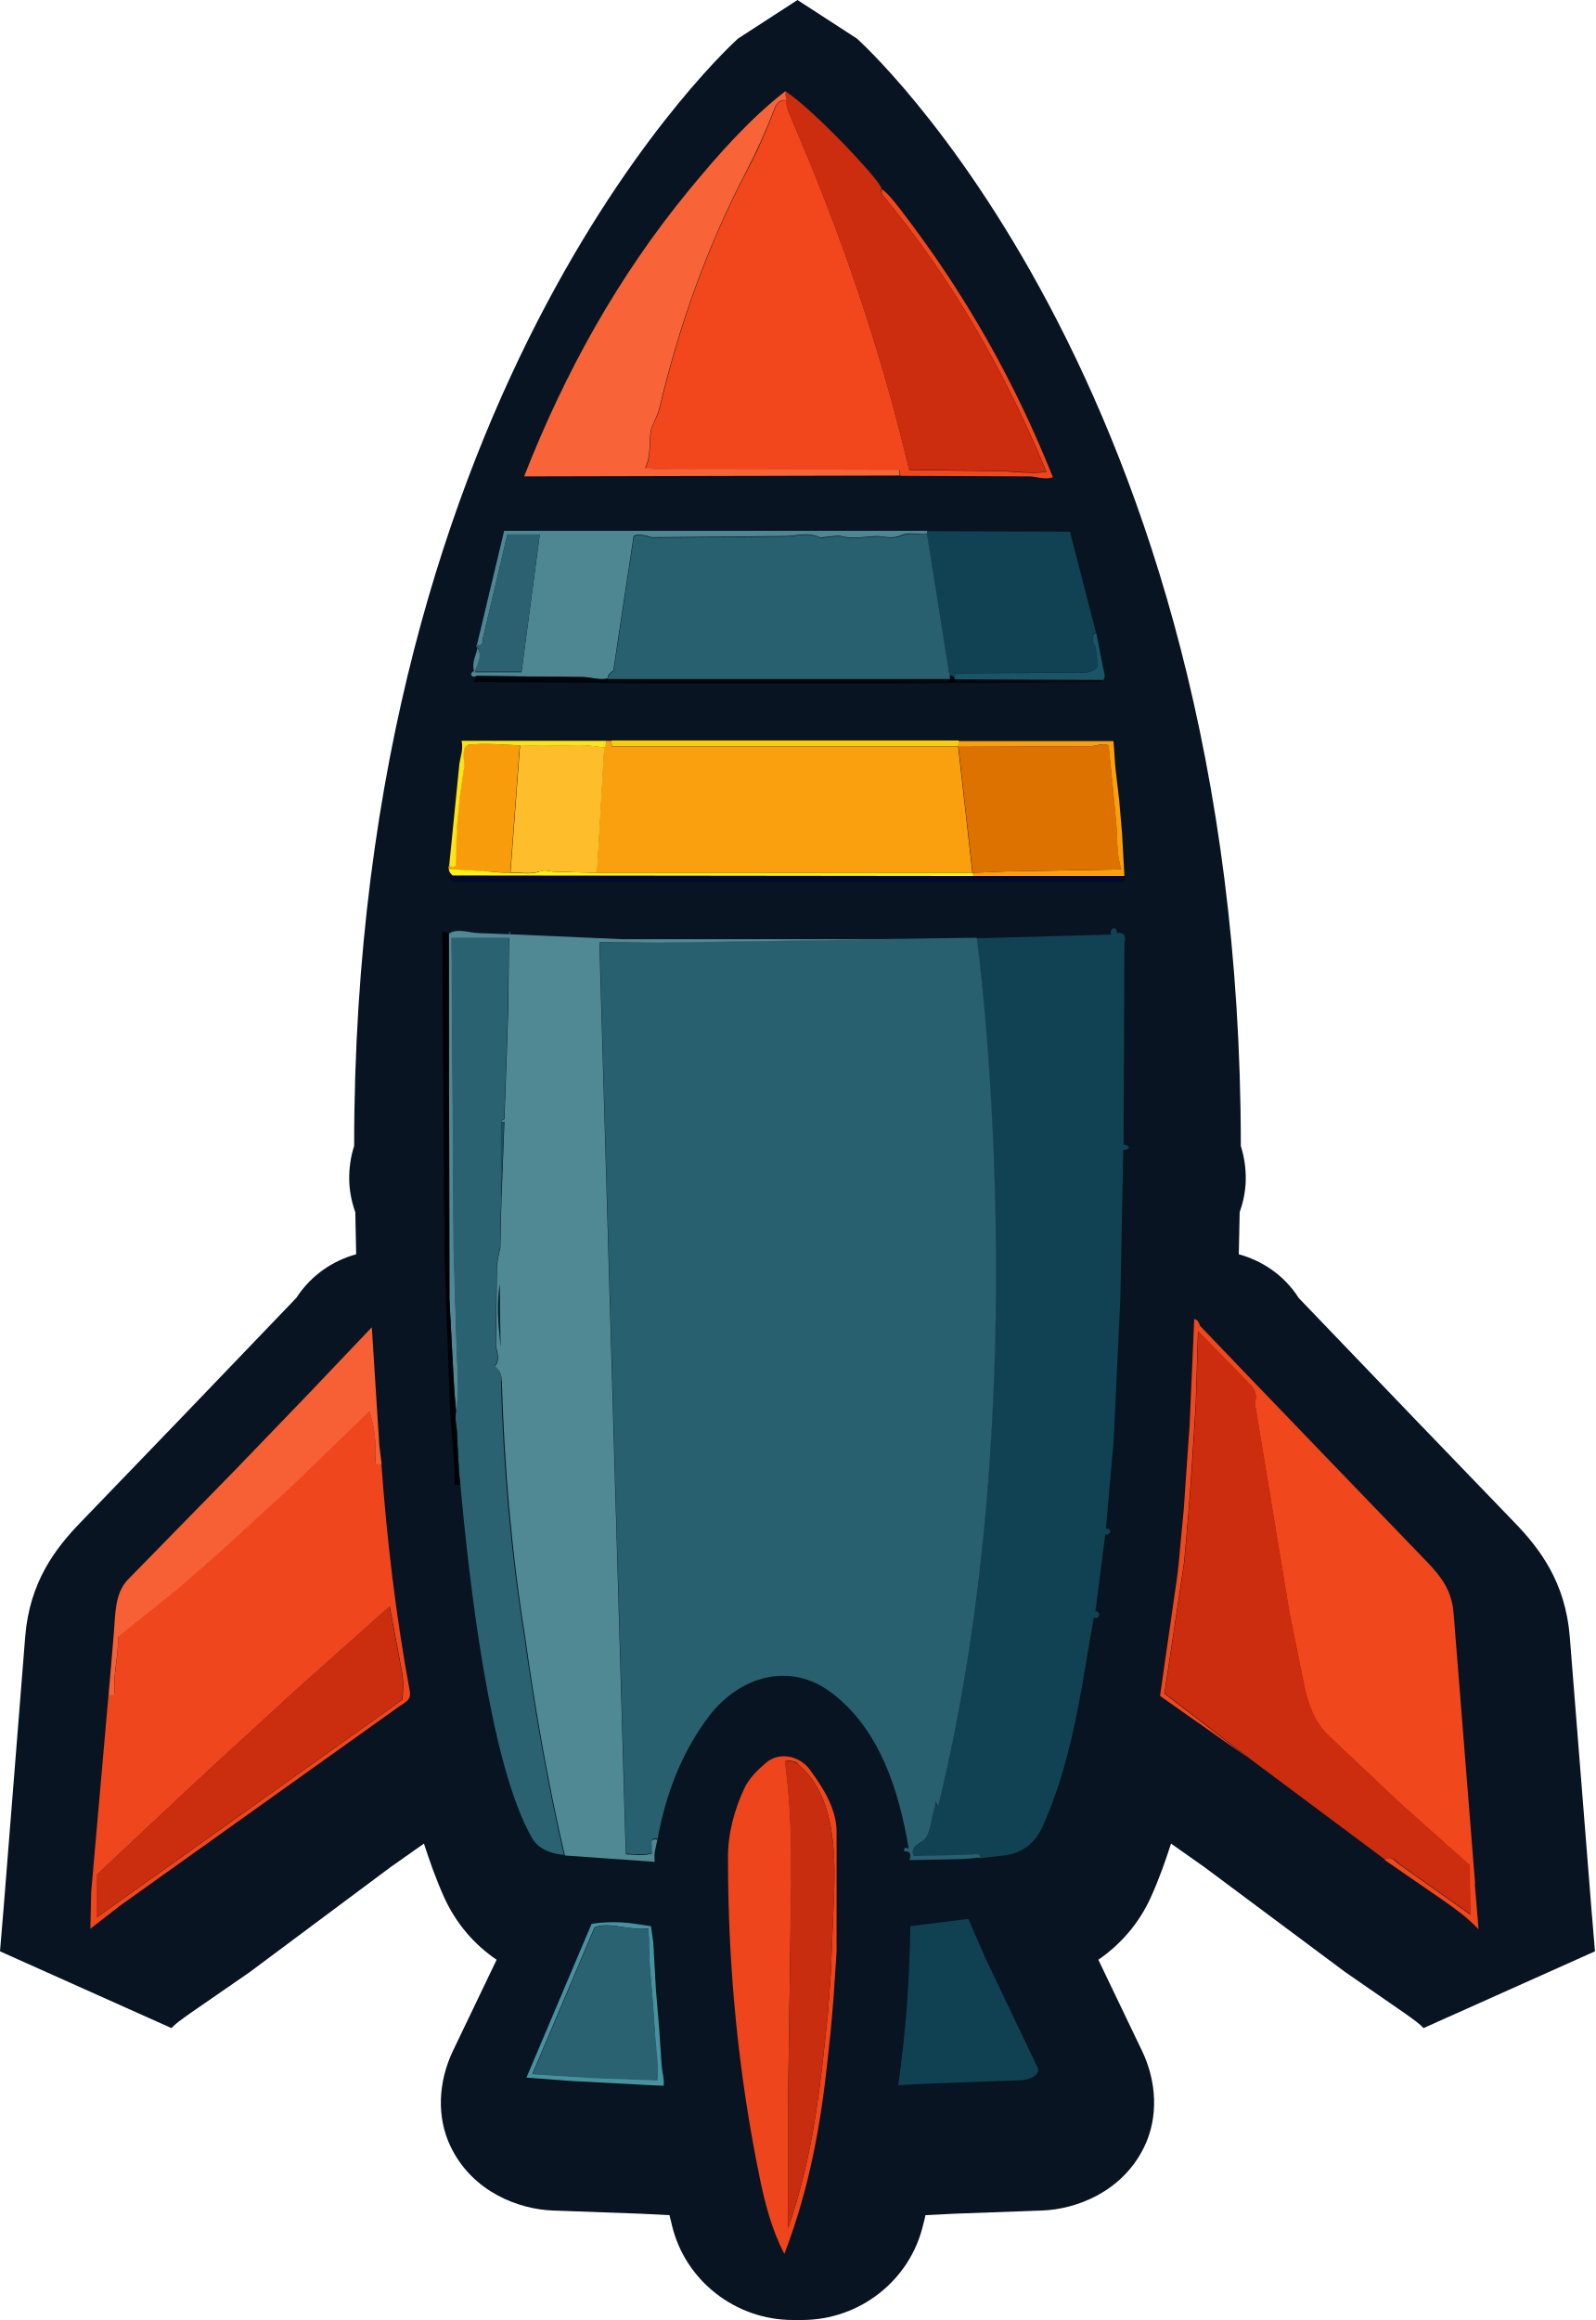
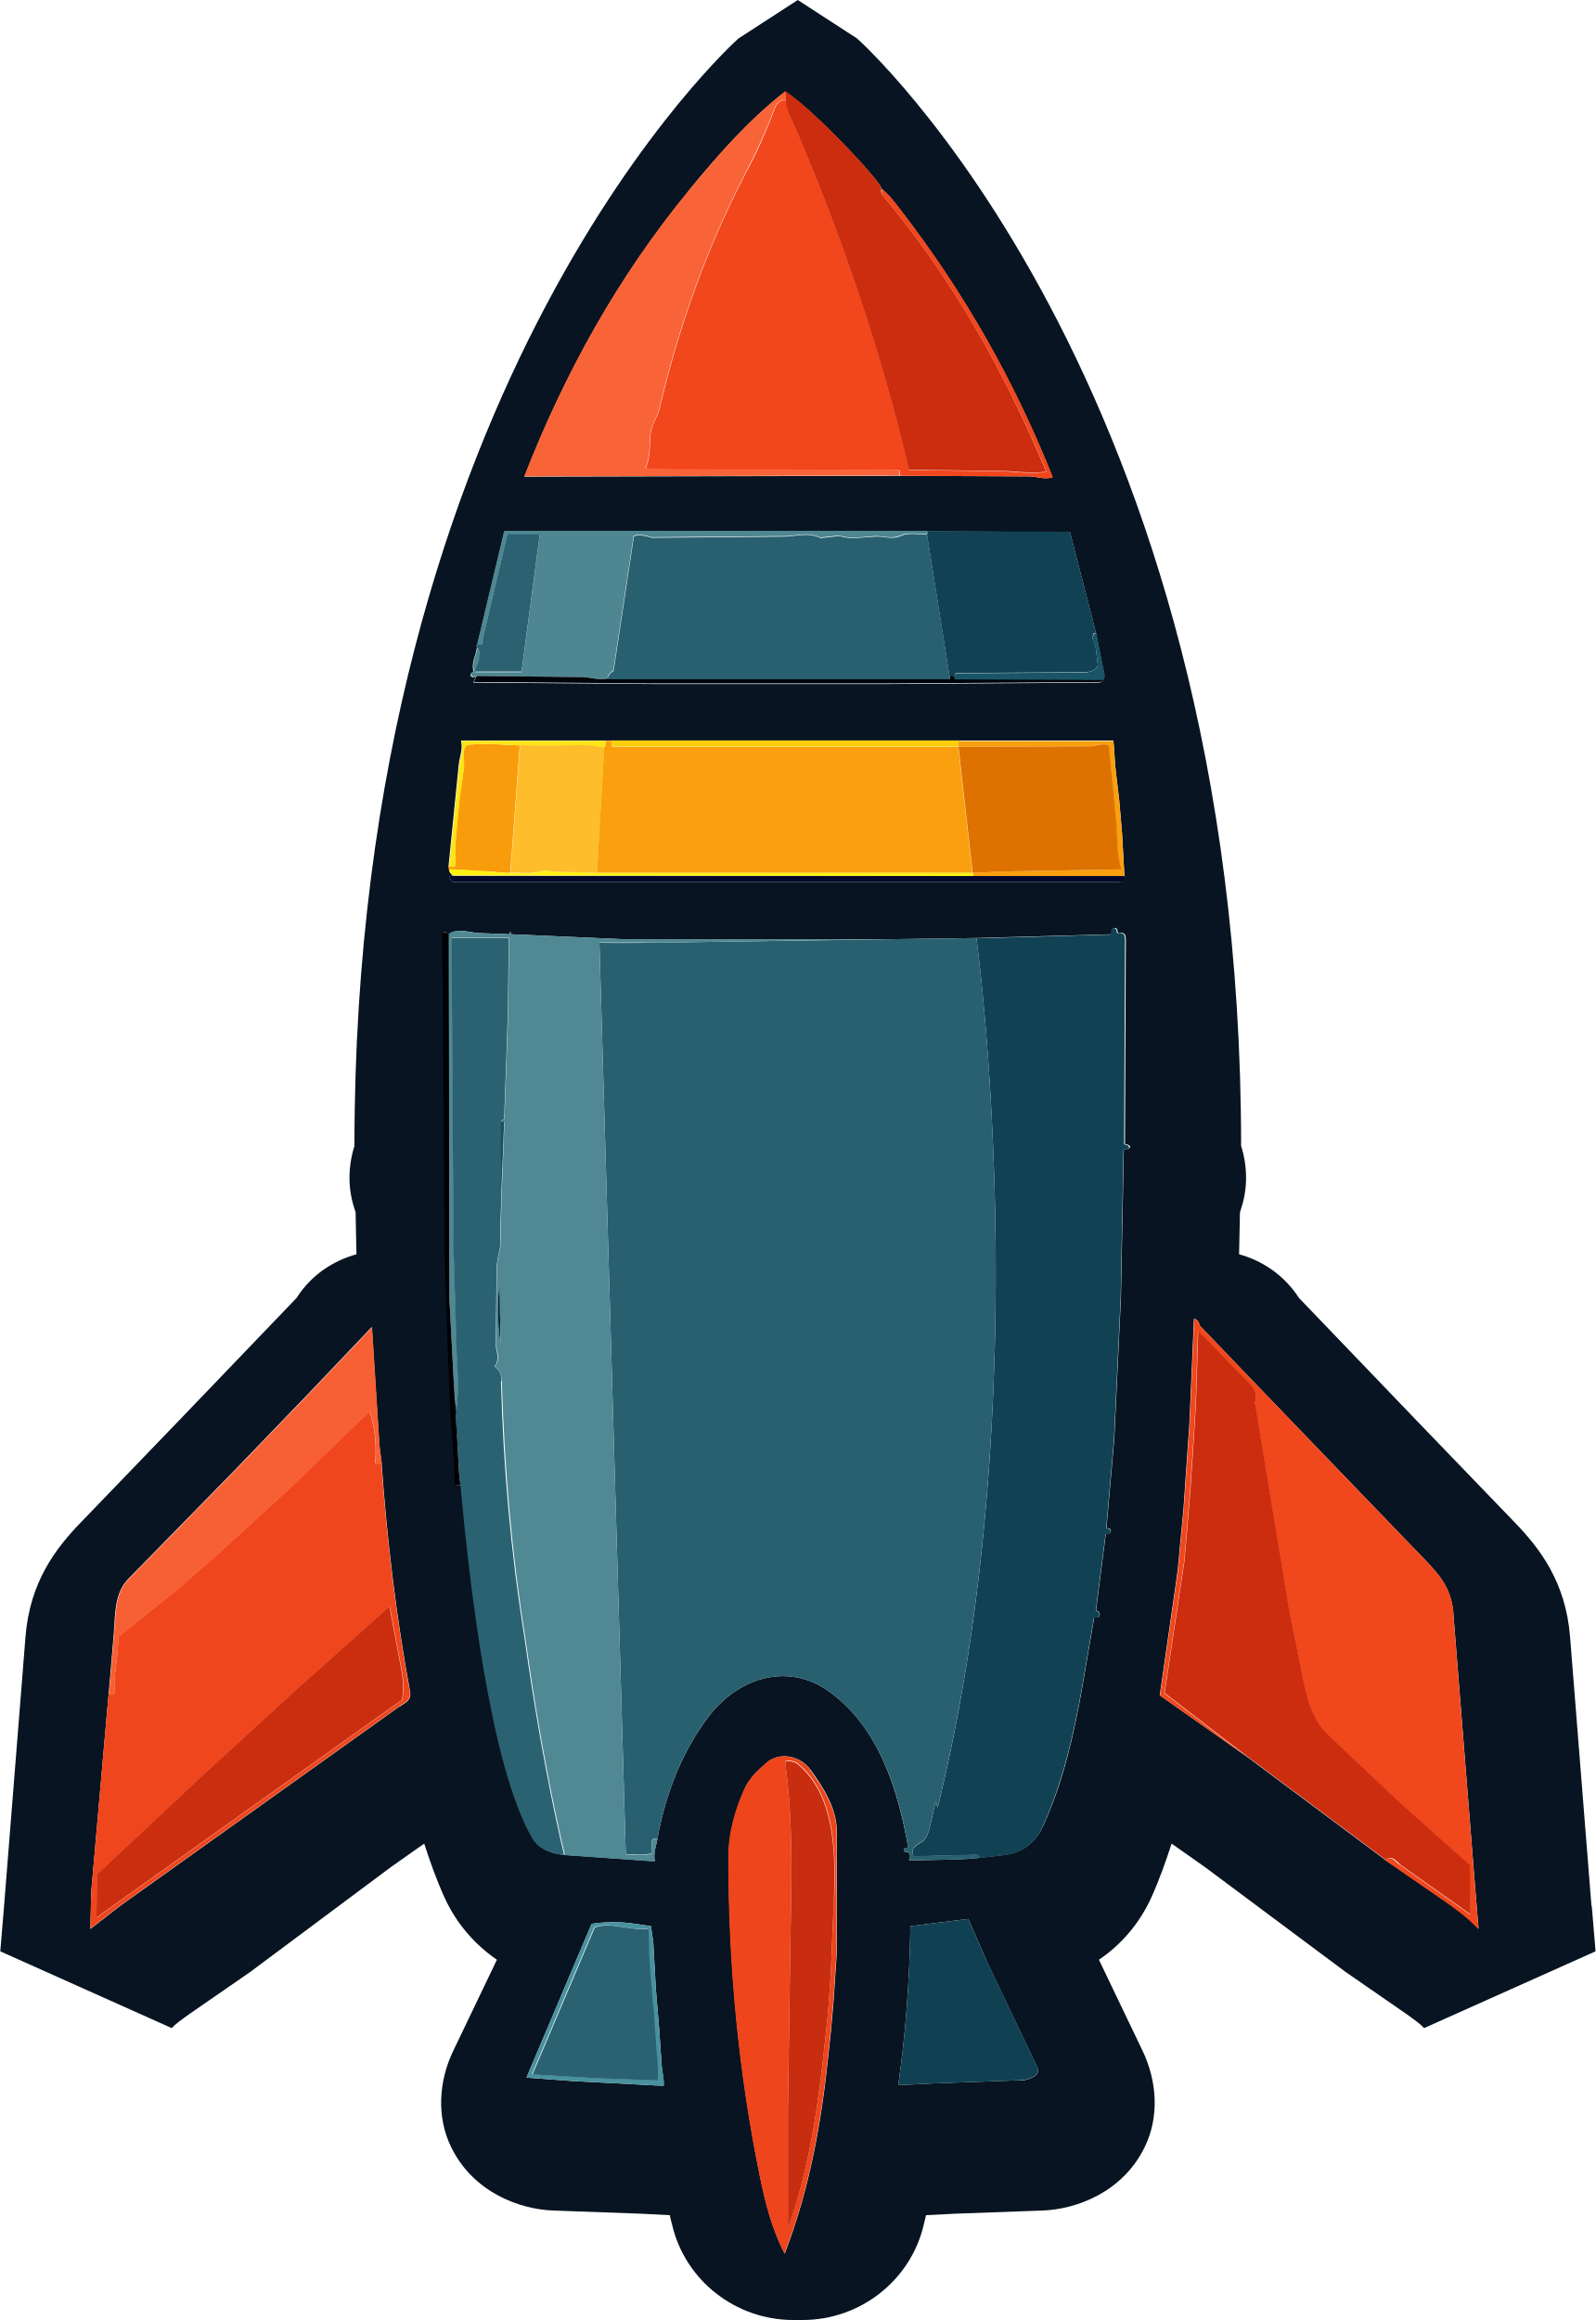
<svg xmlns="http://www.w3.org/2000/svg" id="Layer_2" data-name="Layer 2" viewBox="0 0 55.09 80.11">
  <defs>
    <style>
      .cls-1 {
        fill: #f0461d;
      }

      .cls-2 {
        fill: #c72d0e;
      }

      .cls-3 {
        fill: #195566;
      }

      .cls-4 {
        fill: #104152;
      }

      .cls-5 {
        fill: #f99c0b;
      }

      .cls-6 {
        fill: #081421;
      }

      .cls-7 {
        fill: #2b6272;
      }

      .cls-8 {
        fill: #de7200;
      }

      .cls-9 {
        fill: #fcce09;
      }

      .cls-10 {
        fill: #f86437;
      }

      .cls-11 {
        fill: #fef110;
      }

      .cls-12 {
        fill: #ee451c;
      }

      .cls-13 {
        fill: #000206;
      }

      .cls-14 {
        fill: #febd2b;
      }

      .cls-15 {
        fill: #104253;
      }

      .cls-16 {
        fill: #f76035;
      }

      .cls-17 {
        fill: #fde418;
      }

      .cls-18 {
        fill: #cb2d0e;
      }

      .cls-19 {
        fill: #f2461d;
      }

      .cls-20 {
        fill: #04092c;
      }

      .cls-21 {
        fill: #296070;
      }

      .cls-22 {
        fill: #f1471d;
      }

      .cls-23 {
        fill: #011f2f;
      }

      .cls-24 {
        fill: #29606f;
      }

      .cls-25 {
        fill: #48919f;
      }

      .cls-26 {
        fill: #cb2e0f;
      }

      .cls-27 {
        fill: #4e8691;
      }

      .cls-28 {
        fill: #2b6171;
      }

      .cls-29 {
        fill: #114253;
      }

      .cls-30 {
        fill: #fa9f0d;
      }

      .cls-31 {
        fill: #508893;
      }

      .cls-32 {
        fill: #194f5f;
      }

      .cls-33 {
        fill: #00040b;
      }
    </style>
  </defs>
  <g id="Layer_1-2" data-name="Layer 1">
    <g>
-       <path class="cls-6" d="M27.38,80.11c-1.98,0-3.73-1.36-4.18-3.29-.03-.11-.05-.22-.08-.33l-.99-.05-3.03-.11c-1.17-.04-2.77-.63-3.53-2.19-.51-1.04-.43-2.27.07-3.32l1.51-3.15c-.77-.52-1.4-1.25-1.81-2.15-.28-.62-.5-1.25-.7-1.86l-1.15.81-4.87,3.63-2.04,1.41c-.35.25-.52.37-.66.52l-5.92-2.65.13-1.56.74-9.3c.15-1.9,1.05-3.06,1.91-3.95l3.43-3.56,4.02-4.19c.54-.83,1.31-1.3,2.07-1.51l-.03-1.45c-.12-.34-.2-.71-.21-1.09-.01-.42.05-.83.17-1.2,0-26.48,13.26-38.24,13.26-38.24l2.05-1.33,2.05,1.33s13.26,11.76,13.26,38.24c.12.38.18.78.17,1.2-.01.38-.09.75-.21,1.09l-.03,1.45c.76.21,1.54.68,2.07,1.51l4.02,4.19,3.43,3.56c.86.89,1.76,2.05,1.91,3.95l.74,9.3.13,1.56-5.92,2.65c-.14-.15-.31-.27-.66-.52l-2.04-1.41-4.87-3.63-1.15-.81c-.2.62-.42,1.24-.7,1.86-.41.9-1.04,1.62-1.81,2.15l1.51,3.15c.5,1.04.58,2.28.07,3.32-.76,1.56-2.36,2.15-3.53,2.19l-3.03.11-.99.05c-.02.11-.05.22-.08.33-.45,1.93-2.2,3.29-4.18,3.29h-.33Z" />
-       <g>
-         <path class="cls-23" d="M17.25,44.34c-.11.7-.06,1.35.02,2.09,0,.03.01.05.02.08-.02-.74-.03-1.48-.03-2.24,0,.03,0,.05,0,.08Z" />
-         <path class="cls-29" d="M38.85,32.48c0-.16-.01-.3-.28-.26.01-.28-.27-.18-.2.05l-4.65.13s2.18,15.75-1.34,30.02l-.07-.2-.13.57c-.04.16-.1.55-.25.74-.13.15-.53.22-.39.58l2.07-.05c.11-.01.19,0,.21.11l.85-.1c.63-.07,1.09-.44,1.34-1.01.68-1.52,1.06-3.15,1.35-4.81l.41-2.39c.23.07.25-.21.06-.23l.34-2.65c.15.06.29-.21.02-.19l.27-3.07.23-4.89.1-5.12c.25-.02.25-.15.01-.19l.03-7.03Z" />
-         <path class="cls-24" d="M33.62,64.04l-2.07.05c-.14-.36.26-.43.39-.58.15-.18.21-.57.25-.74l.13-.57.07.2c3.52-14.27,1.34-30.02,1.34-30.02l-2.88.04-8.08.12-2.06.03.91,31.44c.37.02.64.05.91-.03l-.02-.42c0-.06.12-.1.2-.06.27-1.51.83-3.01,1.79-4.26,1.05-1.36,2.76-1.85,4.16-.83,1.73,1.27,2.39,3.45,2.72,5.42-.19-.09-.18.1-.13.1.17-.02.24.11.15.3l1.55-.03c.32,0,.61-.03.9-.06-.01-.12-.1-.12-.21-.11Z" />
-         <path class="cls-1" d="M12.96,50.53c.03-.6.02-1.15-.2-1.8l-2.7,2.61-2.49,2.28-1.42,1.24-2.07,1.66c.02.68-.18,1.28-.12,1.97-.11.04-.16.02-.21,0l-.6,6.83-.03,1.28,1.03-.8,9.64-6.88c.2-.14.42-.21.36-.53-.48-2.6-.79-5.22-.98-7.85-.05,0-.11.01-.22-.02ZM13.88,57.71c.06.32.05.67.02.98l-10.56,7.52.02-1.49,3.78-3.54,3.1-2.84,3.22-2.87.42,2.24Z" />
-         <path class="cls-19" d="M30.49,6.75c2.4,2.89,4.23,6.12,5.65,9.55-.62.07-1.1-.02-1.61-.03l-3.13-.04c-.99-4.2-2.36-8.18-4.05-12.09-.11-.26-.19-.45-.19-.66-.15-.06-.32.05-.39.24-.29.76-.59,1.46-.99,2.21-1.37,2.62-2.33,5.34-3.01,8.21-.06.25-.26.53-.29.76-.07.41.02.83-.19,1.27l.36.04,8.41.02s.04.17.03.2l4.44.02c.28,0,.54.13.83.03-1.31-3.3-3.05-6.37-5.23-9.2-.24-.31-.42-.55-.67-.75,0,.06-.05.13.04.23Z" />
-         <path class="cls-22" d="M50.94,65.03l-.74-9.3c-.06-.81-.42-1.28-.95-1.83l-3.44-3.57-2.76-2.87-1.61-1.68c-.03-.08-.06-.22-.2-.23l-.06,1.43-.1,2.26-.11,1.56-.09,1.32-.11,1.15c-.04.41-.07.87-.14,1.33l-.57,3.96,3,2.11-2.85-2.19.68-4.53.09-1.01.11-1.34.09-1.33.11-1.76.08-2.54,1.74,1.78c.18.18.33.37.22.7l1.19,7.21.48,2.38c.14.69.33,1.38.88,1.9l2.51,2.37,2.36,2.1.02,1.7-2.46-1.74c-.14-.1-.25-.31-.5-.15l2.03,1.4c.44.31.82.58,1.22,1l-.13-1.57Z" />
-         <path class="cls-31" d="M22.5,63.58l.02.42c-.28.09-.54.05-.91.03l-.91-31.44v-.05s2.06.01,2.06.01l8.08-.12h-9.36s-3.87-.17-3.87-.17c0-.17-.02-.09-.03,0l-1.04-.04c-.34-.01-.75-.18-1.04.02l.02,12.62.14,2.67c.02.42.06.82.09,1.21.14-.72.04-1.52.02-2.3l-.1-3.37-.07-10.68h1.98s-.03,2.53-.03,2.53c-.03.91-.07,2.14-.13,3.73-.06.02-.11.05-.11.11.03,0,.07,0,.11-.02-.03.8-.06,1.66-.1,2.66-.02.57-.03,1.13-.04,1.68-.06.26-.12.51-.12.76l-.03,2.59c0,.22.19.5-.05.76.17.11.24.26.25.51.09,3,.34,5.92.81,8.85.63,4.55,1.37,7.52,1.37,7.52l3.1.22c-.04-.32.05-.53.09-.76-.07-.04-.2,0-.2.06ZM17.28,46.42c-.08-.74-.13-1.38-.02-2.09,0-.03,0-.05,0-.08,0,.76.01,1.5.03,2.24,0-.03-.01-.05-.02-.08Z" />
-         <path class="cls-18" d="M48.32,64.36l2.46,1.74-.02-1.7-2.36-2.1-2.51-2.37c-.55-.52-.74-1.21-.88-1.9l-.48-2.38-1.19-7.21c.1-.33-.04-.52-.22-.7l-1.74-1.78-.08,2.54-.11,1.76-.09,1.33-.11,1.34-.09,1.01-.68,4.53,2.85,2.19,4.77,3.56c.25-.16.36.05.5.15Z" />
-         <path class="cls-30" d="M20.61,30.14h12.97s-.49-4.35-.49-4.35h-11.94c-.05-.06-.04-.18-.03-.21h-.21c.01.08,0,.17-.05.24l-.25,4.33Z" />
-         <path class="cls-7" d="M17.32,47.69c0-.25-.08-.4-.25-.51.23-.26.04-.54.05-.76l.03-2.59c0-.24.06-.49.12-.76,0-.56.02-1.12.04-1.68v-2.64c0-.06.04-.09.1-.11.06-1.59.1-2.81.13-3.73l.03-2.52h-1.98s.07,10.67.07,10.67l.1,3.37c.02.78.12,1.58-.02,2.3-.05.27.02.47.04.77l.07,1.31c.01.2.04.32.05.48.31,3.36,1.02,9.65,2.47,12.17.24.43.74.56,1.11.59,0,0-.74-2.97-1.37-7.52-.47-2.92-.73-5.84-.81-8.85Z" />
-         <path class="cls-18" d="M27.34,4.13c1.69,3.91,3.06,7.89,4.05,12.09l3.13.04c.51,0,.99.1,1.61.03-1.42-3.43-3.24-6.66-5.65-9.55-.08-.1-.04-.17-.04-.23.01-.22-2.34-2.73-3.33-3.37,0,.17.03.25.03.32,0,.22.08.4.19.66Z" />
-         <path class="cls-10" d="M31.05,16.22l-8.41-.02-.36-.04c.21-.44.12-.86.19-1.27.04-.23.23-.51.29-.76.68-2.87,1.64-5.58,3.01-8.21.39-.75.7-1.45.99-2.21.07-.18.24-.3.39-.24,0-.07-.03-.15-.03-.32-1.22.95-2.28,2.14-3.34,3.43-2.43,2.96-4.27,6.27-5.68,9.87l12.97-.03s0-.16-.03-.2Z" />
-         <path class="cls-12" d="M27.09,77.82c.87-2.27,1.26-4.49,1.5-6.78l.1-.94.09-1.04.11-1.66v-4.15c0-.8-.48-1.54-.92-2.14-.37-.5-1.08-.63-1.53-.23-.29.25-.57.52-.74.88-.33.72-.57,1.54-.56,2.41,0,3.73.35,7.39,1.09,11,.19.94.43,1.83.85,2.65ZM27.54,60.9c1.23,1.02,1.33,2.85,1.26,4.59l-.11,2.66-.1,1.39-.11,1.03c-.23,2.15-.52,4.25-1.27,6.38v-4.12s.08-5.49.08-5.49c.03-2.2.13-4.29-.18-6.52.12-.06.35,0,.44.07Z" />
-         <path class="cls-15" d="M32.8,23.43c-.02-.19.15-.05.17.02,0-.04,0-.14.03-.21l4.5-.03c.17,0,.43-.12.41-.27l-.07-.58c-.01-.09-.12-.23-.1-.35.01-.06-.03-.15.11-.16l-.9-3.49-4.92-.02s0,.08-.02.11l.79,4.97Z" />
-         <path class="cls-16" d="M4.08,56.53l2.07-1.66,1.42-1.24,2.49-2.28,2.7-2.61c.21.65.23,1.2.2,1.8.11.03.17.02.22.02l-.08-.64-.26-4.09-2.13,2.24-2.61,2.71-3.67,3.75c-.48.49-.44,1.21-.5,1.87l-.13,1.55-.05.56s.1.04.21,0c-.07-.69.13-1.29.12-1.97Z" />
-         <path class="cls-4" d="M34.08,67.73l-.64-1.47-2,.25c-.03,1.88-.16,3.67-.42,5.49l1.22-.06,3.03-.11c.24,0,.69-.17.56-.44l-1.75-3.67Z" />
-         <path class="cls-27" d="M16.46,23.34l3.66.04c.3,0,.6.12.87.05-.04-.1.09-.21.19-.28l.7-4.64c.14-.1.42-.02.63.04l4.58-.04c.42,0,.79-.16,1.24.05l.64-.07c.41.13.82.05,1.26.02.27-.01.56.12.89-.03.26-.12.63-.02.88-.04.02-.03.03-.08.02-.11h-14.61s-.94,3.94-.94,3.94c.04,0,.1.01.14,0,.07-.03.04-.14.06-.2l.85-3.61h1.12s-.63,4.75-.63,4.75h-1.61c.17-.36.25-.64.08-.83-.02.24-.2.45-.11.79-.19.09-.08.26.09.17Z" />
-         <path class="cls-5" d="M16.73,30.08c.32.01.6.07.89.06l.33-4.4c-.56-.02-1.2-.09-1.79-.02-.26.11-.11.6-.14.79l-.15,1.03-.11,1.15c-.04.4-.03.81-.05,1.22-.11.04-.16.02-.23,0l.02.11,1.23.07Z" />
-         <path class="cls-28" d="M16.4,23.19h1.61s.63-4.74.63-4.74h-1.12s-.85,3.61-.85,3.61c-.01.06.02.18-.06.2-.04.02-.1,0-.14,0-.04.02-.03.09,0,.09.17.19.09.47-.08.82Z" />
-         <path class="cls-20" d="M15.64,30.23c-.06,0-.14.04-.13.07.01.03.1.12.14.16h22.92c.14,0,.17,0,.24-.04.09-.06.08-.11.03-.18h-5.22s-17.98,0-17.98,0Z" />
-         <path class="cls-13" d="M15.79,49.5c-.02-.29-.09-.5-.04-.77-.04-.38-.07-.78-.09-1.21l-.14-2.67-.02-12.62s-.1-.05-.23-.07l.08,11.1.11,3.26.09,2.28.11,1.44c.03.35.04.67.04,1.02.11.03.16.02.2.02-.01-.16-.04-.28-.05-.48l-.07-1.31Z" />
-         <path class="cls-33" d="M32.8,23.43h-11.81c-.27.07-.57-.04-.87-.05l-3.66-.04-.1.21,6.18.05h8.19s7.24-.05,7.24-.05c.09,0,.12-.06.14-.09l-5.13-.02c-.02-.07-.2-.2-.17-.02Z" />
-         <path class="cls-30" d="M37.64,25.77c.2,0,.44-.13.64-.03l.15,1.49.11,1.16c.05.51,0,1.09.18,1.63l-4,.07-1.15.05c.06.01.05.08.04.11h5.22s-.08-1.45-.08-1.45l-.1-1.17-.12-1.02c-.04-.33-.04-.65-.08-1.02h-5.35s-.02.2-.02.2l4.55-.02Z" />
-         <path class="cls-25" d="M22.92,72.02c.02-.27-.05-.45-.07-.69l-.09-1.33-.11-1.31-.09-1.62-.08-.56-.55-.08c-.51-.08-1.06-.07-1.5,0l-2.25,5.31,1.6.12,1.93.1c.41.02.77.05,1.21.06ZM18.38,71.62l2.15-5.07c.54-.21,1.15.12,1.86.04.03.47.01.92.05,1.35l.11,1.34.09,1.34c.03.43.09.75.05,1.2l-2.18-.08-2.14-.13Z" />
-         <path class="cls-9" d="M21.15,25.78h11.94s.02-.21.02-.21h-11.99s-.02.16.03.21Z" />
-         <path class="cls-11" d="M33.58,30.14h-12.97s-1.46-.04-1.46-.04c-.21,0-.3-.09-.53,0-.29.11-.7.03-1,.04-.29.01-.58-.04-.89-.06l-1.23-.07c.01.09.04.14.13.22l17.98.02s.02-.1-.04-.11Z" />
-         <path class="cls-17" d="M15.77,28.69l.11-1.15.15-1.03c.03-.19-.12-.69.14-.79.59-.07,1.23,0,1.79.02l.73.02,1.35-.02c.3,0,.56.04.83.08.06-.07.06-.16.05-.24h-4.98c.07.31-.05.56-.08.84l-.35,3.49c.07.03.13.05.23,0,.02-.41,0-.82.05-1.22Z" />
-         <path class="cls-3" d="M37.74,22.02c-.03.12.09.26.1.35l.07.58c.02.14-.24.26-.41.27l-4.5.03c-.04.07-.03.16-.03.21l5.13.02c.1-.12.02-.28-.01-.44l-.23-1.18c-.14.01-.1.11-.11.16Z" />
-         <polygon class="cls-21" points="20.7 32.59 22.76 32.56 20.7 32.55 20.7 32.59" />
-         <path class="cls-26" d="M7.13,61.18l-3.78,3.54-.02,1.49,10.56-7.52c.03-.31.04-.65-.02-.98l-.42-2.24-3.22,2.87-3.1,2.84Z" />
-         <path class="cls-32" d="M17.41,38.72s-.08.03-.11.02v2.64c.05-1,.08-1.86.11-2.66Z" />
-         <path class="cls-8" d="M38.73,30.02c-.18-.54-.13-1.12-.18-1.63l-.11-1.16-.15-1.49c-.2-.1-.44.03-.64.03l-4.55.02.49,4.35,1.15-.05,4-.07Z" />
-         <path class="cls-14" d="M18.63,30.1c.22-.09.32,0,.53,0l1.46.04.25-4.33c-.27-.03-.53-.08-.83-.08l-1.35.02-.73-.02-.33,4.4c.31-.01.71.07,1-.04Z" />
-         <path class="cls-2" d="M27.29,67.34l-.08,5.49v4.12c.75-2.13,1.04-4.23,1.27-6.38l.11-1.03.1-1.39.11-2.66c.07-1.73-.03-3.57-1.26-4.59-.09-.07-.32-.13-.44-.07.31,2.22.21,4.32.18,6.52Z" />
-         <path class="cls-21" d="M32.01,18.46c-.25.01-.62-.08-.88.04-.33.15-.62.01-.89.03-.44.02-.85.11-1.26-.02l-.64.07c-.45-.21-.82-.06-1.24-.05l-4.58.04c-.22-.06-.49-.14-.63-.04l-.7,4.64c-.1.06-.23.18-.19.28h11.81s-.79-4.97-.79-4.97Z" />
-         <path class="cls-7" d="M22.65,70.63l-.09-1.34-.11-1.34c-.04-.44-.03-.88-.05-1.35-.71.07-1.32-.25-1.86-.04l-2.15,5.07,2.14.13,2.18.08c.04-.45-.02-.78-.05-1.2Z" />
-       </g>
+       <path class="cls-6" d="M54.96,65.82l-.74-9.3c-.15-1.9-1.05-3.06-1.91-3.95l-3.43-3.56-4.02-4.19c-.54-.83-1.31-1.3-2.07-1.51l.03-1.45c.12-.34.2-.71.21-1.09.01-.42-.05-.83-.17-1.2,0-26.48-13.26-38.24-13.26-38.24l-2.05-1.33-2.05,1.33s-13.26,11.76-13.26,38.24c-.12.38-.18.78-.17,1.2.01.38.09.75.21,1.09l.03,1.45c-.76.21-1.54.68-2.07,1.51l-4.02,4.19-3.43,3.56c-.86.89-1.76,2.05-1.91,3.95l-.74,9.3-.13,1.56,5.92,2.65c.14-.15.31-.27.66-.52l2.04-1.41,4.87-3.63,1.15-.81c.2.62.42,1.24.7,1.86.41.9,1.04,1.62,1.81,2.15l-1.51,3.15c-.5,1.04-.58,2.28-.07,3.32.76,1.56,2.36,2.15,3.53,2.19l3.03.11.99.05c.02.11.05.22.08.33.45,1.93,2.2,3.29,4.18,3.29h.33c1.98,0,3.73-1.36,4.18-3.29.03-.11.05-.22.08-.33l.99-.05,3.03-.11c1.17-.04,2.77-.63,3.53-2.19.51-1.04.43-2.27-.07-3.32l-1.51-3.15c.77-.52,1.4-1.25,1.81-2.15.28-.62.5-1.25.7-1.86l1.15.81,4.87,3.63,2.04,1.41c.35.25.52.37.66.52l5.92-2.65-.13-1.56ZM13.79,58.93l-9.64,6.88-1.03.8.03-1.28.6-6.83.05-.56.13-1.55c.05-.66.02-1.38.5-1.87l3.67-3.75,2.61-2.71,2.13-2.24.26,4.09.08.64c.19,2.64.5,5.25.98,7.85.06.32-.16.39-.36.53ZM23.78,6.59c1.06-1.3,2.12-2.48,3.34-3.43.99.64,3.34,3.15,3.33,3.37.26.2.44.45.67.75,2.18,2.83,3.92,5.9,5.23,9.2-.29.09-.55-.03-.83-.03l-4.44-.02-12.97.03c1.41-3.6,3.24-6.91,5.68-9.87ZM16.48,22.37s-.05-.08,0-.09l.94-3.93h14.61s4.92.02,4.92.02l.9,3.49.23,1.18c.03.15.11.31.01.44-.02.03-.05.09-.14.09l-7.24.05h-8.19s-6.18-.05-6.18-.05l.1-.21c-.17.09-.28-.08-.09-.17-.08-.35.09-.55.11-.79ZM15.84,26.41c.03-.28.15-.53.08-.84h5.19s11.99,0,11.99,0h5.35c.04.38.04.7.08,1.03l.12,1.02.1,1.17.08,1.44c.06.07.06.12-.03.18-.07.04-.09.05-.24.05H15.65s-.13-.13-.14-.16c-.01-.03.07-.07.13-.07-.09-.08-.12-.13-.13-.22l-.02-.11.35-3.49ZM21.71,71.96l-1.93-.1-1.6-.12,2.25-5.31c.44-.07.99-.08,1.5,0l.55.08.08.56.09,1.62.11,1.31.09,1.33c.02.24.08.42.07.69-.44-.01-.8-.04-1.21-.06ZM28.79,69.06l-.09,1.04-.1.94c-.24,2.28-.63,4.5-1.5,6.78-.43-.83-.66-1.72-.85-2.65-.74-3.61-1.08-7.27-1.09-11,0-.87.24-1.69.56-2.41.16-.36.45-.62.74-.88.45-.4,1.16-.27,1.53.23.44.6.91,1.34.91,2.14v4.15s-.11,1.66-.11,1.66ZM35.27,71.83l-3.03.11-1.22.06c.26-1.82.39-3.61.42-5.49l2-.25.64,1.47,1.75,3.67c.13.27-.32.43-.56.44ZM38.81,39.69l-.1,5.12-.23,4.89-.27,3.07c.27-.02.13.25-.02.19l-.34,2.65c.19.03.17.31-.06.23l-.41,2.39c-.29,1.66-.66,3.29-1.35,4.81-.26.57-.72.94-1.34,1.01l-.85.1c-.29.03-.57.05-.9.06l-1.55.03c.09-.18.02-.31-.15-.3-.05,0-.06-.19.13-.1-.34-1.97-.99-4.16-2.72-5.42-1.4-1.02-3.11-.53-4.16.83-.96,1.25-1.52,2.75-1.79,4.26-.04.24-.14.44-.09.76l-3.1-.22c-.38-.03-.87-.16-1.11-.59-1.45-2.53-2.16-8.81-2.47-12.17-.04,0-.09.01-.2-.02,0-.36-.02-.68-.04-1.02l-.11-1.44-.09-2.28-.11-3.26-.08-11.1c.13.02.19.1.23.07.29-.2.71-.03,1.04-.02l1.04.04c0-.09.02-.16.03,0l3.87.17h9.36s2.88-.04,2.88-.04l4.65-.13c-.07-.23.21-.33.2-.05.27-.04.28.1.28.26l-.03,7.03c.24.04.23.17-.01.19ZM49.85,65.61l-2.03-1.4-4.77-3.56-3-2.11.57-3.96c.07-.46.1-.92.14-1.33l.11-1.15.09-1.32.11-1.56.1-2.26.06-1.42c.14.01.18.15.2.23l1.61,1.68,2.76,2.87,3.44,3.57c.54.56.89,1.03.95,1.83l.74,9.3.13,1.57c-.39-.41-.78-.69-1.22-1Z" />
+       <path class="cls-23" d="M17.25,44.34c-.11.7-.06,1.35.02,2.09,0,.03.01.05.02.08-.02-.74-.03-1.48-.03-2.24,0,.03,0,.05,0,.08Z" />
+       <path class="cls-29" d="M38.82,39.51l.03-7.03c0-.16-.01-.3-.28-.26.01-.28-.27-.18-.2.05l-4.65.13s2.18,15.75-1.34,30.02l-.07-.2-.13.57c-.04.16-.1.55-.25.73-.13.15-.53.22-.39.58l2.08-.05c.11-.01.19,0,.21.11l.85-.1c.63-.07,1.09-.44,1.34-1.01.68-1.52,1.06-3.15,1.35-4.81l.41-2.39c.23.07.25-.21.06-.23l.34-2.65c.15.06.29-.21.02-.19l.27-3.07.23-4.89.1-5.12c.25-.02.25-.15.01-.19Z" />
+       <path class="cls-24" d="M33.62,64.04l-2.08.05c-.14-.36.26-.43.39-.58.15-.18.21-.57.25-.73l.13-.57.07.2c3.52-14.27,1.34-30.02,1.34-30.02l-2.88.04-8.08.12-2.06.03.91,31.44c.37.02.64.05.91-.03l-.02-.42c0-.06.12-.1.2-.06.27-1.51.83-3.01,1.79-4.26,1.05-1.36,2.76-1.85,4.16-.83,1.73,1.27,2.39,3.45,2.72,5.42-.19-.09-.18.1-.13.1.17-.02.24.11.15.3l1.55-.03c.32,0,.61-.03.9-.06-.01-.12-.1-.12-.21-.11Z" />
+       <path class="cls-1" d="M12.96,50.53c.03-.6.02-1.15-.2-1.8l-2.7,2.61-2.49,2.28-1.42,1.24-2.07,1.66c.02.68-.18,1.28-.12,1.97-.11.04-.16.02-.21,0l-.6,6.83-.03,1.28,1.03-.8,9.64-6.88c.2-.14.42-.21.36-.53-.48-2.6-.79-5.22-.98-7.85-.05,0-.11.01-.22-.02ZM13.88,57.71c.06.32.05.67.02.98l-10.56,7.52.02-1.49,3.78-3.54,3.1-2.84,3.22-2.87.42,2.24Z" />
+       <path class="cls-19" d="M30.49,6.75c2.4,2.89,4.23,6.12,5.65,9.55-.62.07-1.1-.02-1.61-.03l-3.13-.04c-.99-4.2-2.36-8.18-4.05-12.09-.11-.26-.19-.45-.19-.66-.15-.06-.32.05-.39.24-.29.76-.59,1.46-.99,2.21-1.37,2.62-2.33,5.34-3.01,8.21-.06.25-.26.53-.29.76-.07.41.02.83-.19,1.27l.36.04,8.41.02s.04.17.03.2l4.44.02c.28,0,.54.13.83.03-1.31-3.3-3.05-6.37-5.23-9.2-.24-.31-.42-.55-.67-.75,0,.06-.05.13.04.23Z" />
+       <path class="cls-22" d="M50.2,55.73c-.06-.81-.42-1.28-.95-1.83l-3.44-3.57-2.76-2.87-1.61-1.68c-.03-.08-.06-.22-.2-.23l-.06,1.42-.1,2.26-.11,1.56-.09,1.32-.11,1.15c-.04.41-.07.87-.14,1.33l-.57,3.96,3,2.11-2.85-2.19.68-4.53.09-1.01.11-1.34.09-1.32.11-1.76.08-2.54,1.74,1.78c.18.18.33.37.22.7l1.19,7.21.48,2.38c.14.69.33,1.38.88,1.9l2.51,2.37,2.36,2.1.02,1.7-2.46-1.74c-.14-.1-.25-.31-.5-.15l2.03,1.4c.44.31.82.58,1.22,1l-.13-1.57-.74-9.3Z" />
+       <path class="cls-31" d="M22.5,63.58l.02.42c-.28.09-.54.05-.91.03l-.91-31.44v-.05s2.06.01,2.06.01l8.08-.12h-9.36s-3.87-.17-3.87-.17c0-.17-.02-.09-.03,0l-1.04-.04c-.34-.01-.75-.18-1.04.02l.02,12.62.14,2.67c.02.42.06.82.09,1.2.14-.72.04-1.52.02-2.3l-.1-3.37-.07-10.68h1.98s-.03,2.53-.03,2.53c-.03.91-.07,2.14-.13,3.73-.06.02-.11.05-.11.11.03,0,.07,0,.11-.02-.03.8-.06,1.66-.1,2.66-.02.57-.03,1.13-.04,1.68-.06.26-.12.51-.12.76l-.03,2.59c0,.22.19.5-.05.76.17.11.24.26.25.51.09,3,.34,5.92.81,8.85.63,4.55,1.37,7.52,1.37,7.52l3.1.22c-.04-.32.05-.53.09-.76-.07-.04-.2,0-.2.06ZM17.28,46.42c-.08-.74-.13-1.38-.02-2.09,0-.03,0-.05,0-.08,0,.76.01,1.5.03,2.24,0-.03-.01-.05-.02-.08Z" />
+       <path class="cls-18" d="M48.32,64.36l2.46,1.74-.02-1.7-2.36-2.1-2.51-2.37c-.55-.52-.74-1.21-.88-1.9l-.48-2.38-1.19-7.21c.1-.33-.04-.52-.22-.7l-1.74-1.78-.08,2.54-.11,1.76-.09,1.32-.11,1.34-.09,1.01-.68,4.53,2.85,2.19,4.77,3.56c.25-.16.36.05.5.15Z" />
+       <path class="cls-30" d="M20.86,25.81l-.25,4.33h12.97s-.49-4.35-.49-4.35h-11.94c-.05-.06-.04-.18-.03-.21h-.21c.01.08,0,.17-.05.24Z" />
+       <path class="cls-7" d="M17.32,47.69c0-.25-.08-.4-.25-.51.23-.26.04-.54.05-.76l.03-2.59c0-.24.06-.49.12-.76,0-.56.02-1.12.04-1.68v-2.64c0-.06.04-.09.1-.11.06-1.59.1-2.81.13-3.73l.03-2.52h-1.98s.07,10.67.07,10.67l.1,3.37c.02.78.12,1.58-.02,2.3-.05.27.02.47.04.77l.07,1.31c.01.2.04.32.05.48.31,3.36,1.02,9.65,2.47,12.17.24.43.74.56,1.11.59,0,0-.74-2.97-1.37-7.52-.47-2.92-.73-5.84-.81-8.85Z" />
+       <path class="cls-18" d="M27.34,4.13c1.69,3.91,3.06,7.89,4.05,12.09l3.13.04c.51,0,.99.1,1.61.03-1.42-3.43-3.24-6.66-5.65-9.55-.08-.1-.04-.17-.04-.23.01-.22-2.34-2.73-3.33-3.37,0,.17.03.25.03.32,0,.22.08.4.19.66Z" />
+       <path class="cls-10" d="M31.05,16.22l-8.41-.02-.36-.04c.21-.44.12-.86.19-1.27.04-.23.23-.51.29-.76.68-2.87,1.64-5.58,3.01-8.21.39-.75.7-1.45.99-2.21.07-.18.24-.3.39-.24,0-.07-.03-.15-.03-.32-1.22.95-2.28,2.14-3.34,3.43-2.43,2.96-4.27,6.27-5.68,9.87l12.97-.03s0-.16-.03-.2Z" />
+       <path class="cls-12" d="M27.98,61.11c-.37-.5-1.08-.63-1.53-.23-.29.25-.57.52-.74.88-.33.72-.57,1.54-.56,2.41,0,3.73.35,7.39,1.09,11,.19.94.43,1.83.85,2.65.87-2.27,1.26-4.49,1.5-6.78l.1-.94.09-1.04.11-1.66v-4.15c0-.8-.48-1.54-.92-2.14ZM28.8,65.49l-.11,2.66-.1,1.39-.11,1.03c-.23,2.15-.52,4.25-1.27,6.38v-4.12s.08-5.49.08-5.49c.03-2.2.13-4.29-.18-6.52.12-.06.35,0,.44.07,1.23,1.02,1.33,2.85,1.26,4.59Z" />
+       <path class="cls-15" d="M32.8,23.43c-.02-.19.15-.05.17.02,0-.04,0-.14.03-.21l4.5-.03c.17,0,.43-.12.41-.27l-.07-.58c-.01-.09-.12-.23-.1-.35.01-.06-.03-.15.11-.16l-.9-3.49-4.92-.02s0,.08-.02.11l.79,4.97Z" />
+       <path class="cls-16" d="M3.97,58.5c-.07-.69.13-1.29.12-1.97l2.07-1.66,1.42-1.24,2.49-2.28,2.7-2.61c.21.65.23,1.2.2,1.8.11.03.17.02.22.02l-.08-.64-.26-4.09-2.13,2.24-2.61,2.71-3.67,3.75c-.48.49-.44,1.21-.5,1.87l-.13,1.55-.05.56s.1.04.21,0Z" />
+       <path class="cls-4" d="M34.08,67.73l-.64-1.47-2,.25c-.03,1.88-.16,3.67-.42,5.49l1.22-.06,3.03-.11c.24,0,.69-.17.56-.44l-1.75-3.67Z" />
+       <path class="cls-27" d="M16.46,23.34l3.66.04c.3,0,.6.12.87.05-.04-.1.09-.21.19-.28l.7-4.64c.14-.1.42-.02.63.04l4.58-.04c.42,0,.79-.16,1.24.05l.64-.07c.41.13.82.05,1.26.02.27-.01.56.12.89-.03.26-.12.63-.02.88-.04.02-.03.03-.08.02-.11h-14.61s-.94,3.94-.94,3.94c.04,0,.1.01.14,0,.07-.03.04-.14.06-.2l.85-3.61h1.12s-.63,4.75-.63,4.75h-1.61c.17-.36.25-.64.08-.83-.02.24-.2.45-.11.79-.19.09-.08.26.09.17Z" />
+       <path class="cls-5" d="M16.73,30.08c.32.01.6.07.89.06l.33-4.4c-.56-.02-1.2-.09-1.79-.02-.26.11-.11.6-.14.79l-.15,1.03-.11,1.15c-.04.4-.03.81-.05,1.22-.11.04-.16.02-.23,0l.02.11,1.23.07Z" />
+       <path class="cls-28" d="M16.4,23.19h1.61s.63-4.74.63-4.74h-1.12s-.85,3.61-.85,3.61c-.01.06.02.18-.06.2-.04.02-.1,0-.14,0-.04.02-.03.09,0,.09.17.19.09.47-.08.82Z" />
+       <path class="cls-20" d="M15.64,30.23c-.06,0-.14.04-.13.07.01.03.1.12.14.16h22.92c.14,0,.17,0,.24-.04.09-.06.08-.11.03-.18h-5.22s-17.98,0-17.98,0Z" />
+       <path class="cls-13" d="M15.79,49.5c-.02-.29-.09-.5-.04-.77-.04-.38-.07-.78-.09-1.2l-.14-2.67-.02-12.62s-.1-.05-.23-.07l.08,11.1.11,3.26.09,2.28.11,1.44c.03.35.04.67.04,1.02.11.03.16.02.2.02-.01-.16-.04-.28-.05-.48l-.07-1.31Z" />
+       <path class="cls-33" d="M32.8,23.43h-11.81c-.27.07-.57-.04-.87-.05l-3.66-.04-.1.21,6.18.05h8.19s7.24-.05,7.24-.05c.09,0,.12-.06.14-.09l-5.13-.02c-.02-.07-.2-.2-.17-.02Z" />
+       <path class="cls-30" d="M37.64,25.77c.2,0,.44-.13.64-.03l.15,1.49.11,1.16c.05.51,0,1.09.18,1.63l-4,.07-1.15.05c.06.01.05.08.04.11h5.22s-.08-1.45-.08-1.45l-.1-1.17-.12-1.02c-.04-.33-.04-.65-.08-1.02h-5.35s-.02.2-.02.2l4.55-.02Z" />
+       <path class="cls-25" d="M22.76,70l-.11-1.31-.09-1.62-.08-.56-.55-.08c-.51-.08-1.06-.07-1.5,0l-2.25,5.31,1.6.12,1.93.1c.41.02.77.05,1.21.06.02-.27-.05-.45-.07-.69l-.09-1.33ZM22.69,71.83l-2.18-.08-2.14-.13,2.15-5.07c.54-.21,1.15.12,1.86.04.03.47.01.92.05,1.35l.11,1.34.09,1.34c.03.43.09.75.05,1.2Z" />
+       <path class="cls-9" d="M21.15,25.78h11.94s.02-.21.02-.21h-11.99s-.02.16.03.21Z" />
+       <path class="cls-11" d="M33.58,30.14h-12.97s-1.46-.04-1.46-.04c-.21,0-.3-.09-.53,0-.29.11-.7.03-1,.04-.29.01-.58-.04-.89-.06l-1.23-.07c.01.09.04.14.13.22l17.98.02s.02-.1-.04-.11Z" />
+       <path class="cls-17" d="M15.72,29.91c.02-.41,0-.82.05-1.22l.11-1.15.15-1.03c.03-.19-.12-.69.14-.79.59-.07,1.23,0,1.79.02l.73.02,1.35-.02c.3,0,.56.04.83.08.06-.07.06-.16.05-.24h-4.98c.07.31-.05.56-.08.84l-.35,3.49c.07.03.13.05.23,0Z" />
+       <path class="cls-3" d="M37.74,22.02c-.03.12.09.26.1.35l.07.58c.02.14-.24.26-.41.27l-4.5.03c-.04.07-.03.16-.03.21l5.13.02c.1-.12.02-.28-.01-.44l-.23-1.18c-.14.01-.1.11-.11.16Z" />
+       <polygon class="cls-21" points="20.7 32.59 22.76 32.56 20.7 32.55 20.7 32.59" />
+       <path class="cls-26" d="M7.13,61.18l-3.78,3.54-.02,1.49,10.56-7.52c.03-.31.04-.65-.02-.98l-.42-2.24-3.22,2.87-3.1,2.84Z" />
+       <path class="cls-32" d="M17.41,38.72s-.08.03-.11.02v2.64c.05-1,.08-1.86.11-2.66Z" />
+       <path class="cls-8" d="M38.73,30.02c-.18-.54-.13-1.12-.18-1.63l-.11-1.16-.15-1.49c-.2-.1-.44.03-.64.03l-4.55.02.49,4.35,1.15-.05,4-.07Z" />
+       <path class="cls-14" d="M18.63,30.1c.22-.09.32,0,.53,0l1.46.04.25-4.33c-.27-.04-.53-.08-.83-.08l-1.35.02-.73-.02-.33,4.4c.31-.01.71.07,1-.04Z" />
+       <path class="cls-2" d="M27.11,60.83c.31,2.22.21,4.32.18,6.52l-.08,5.49v4.12c.75-2.13,1.04-4.23,1.27-6.38l.11-1.03.1-1.39.11-2.66c.07-1.73-.03-3.57-1.26-4.59-.09-.07-.32-.13-.44-.07Z" />
+       <path class="cls-21" d="M32.01,18.46c-.25.01-.62-.08-.88.04-.33.15-.62.01-.89.03-.44.02-.85.11-1.26-.02l-.64.07c-.45-.21-.82-.06-1.24-.05l-4.58.04c-.22-.06-.49-.14-.63-.04l-.7,4.64c-.1.06-.23.18-.19.28h11.81s-.79-4.97-.79-4.97Z" />
+       <path class="cls-7" d="M22.56,69.29l-.11-1.34c-.04-.44-.03-.88-.05-1.35-.71.07-1.32-.25-1.86-.04l-2.15,5.07,2.14.13,2.18.08c.04-.45-.02-.78-.05-1.2l-.09-1.34Z" />
    </g>
  </g>
</svg>
